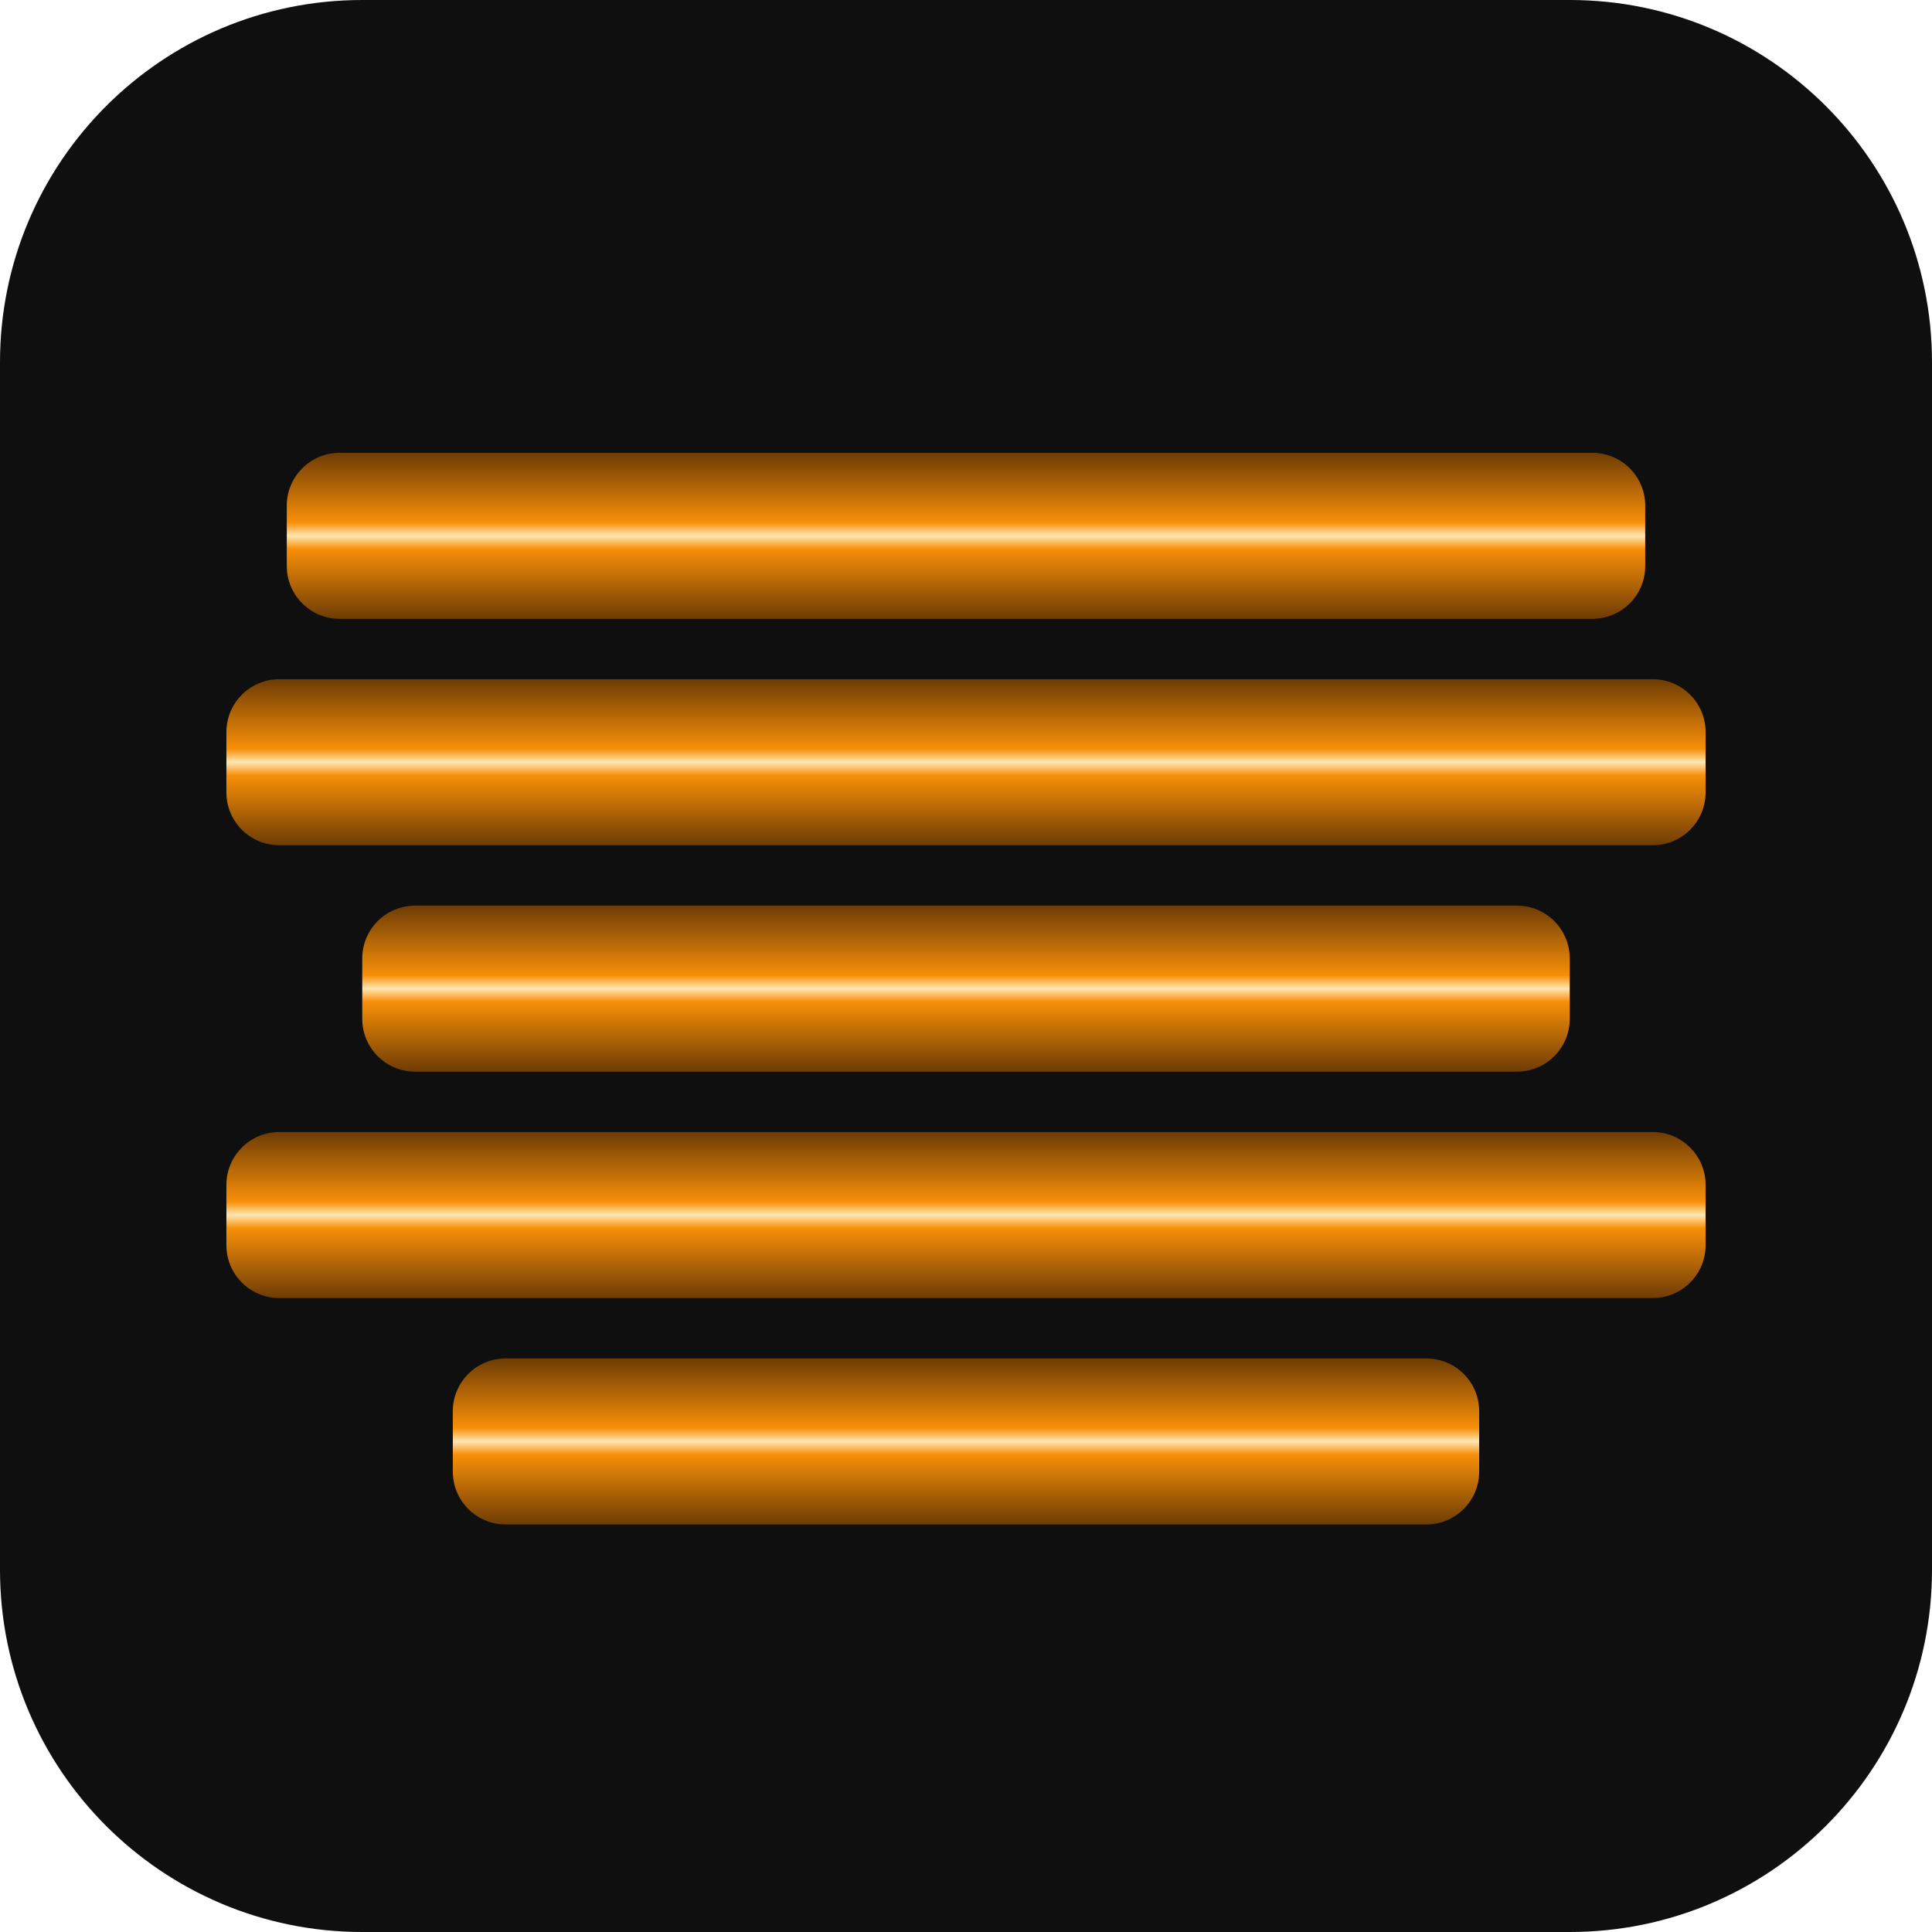
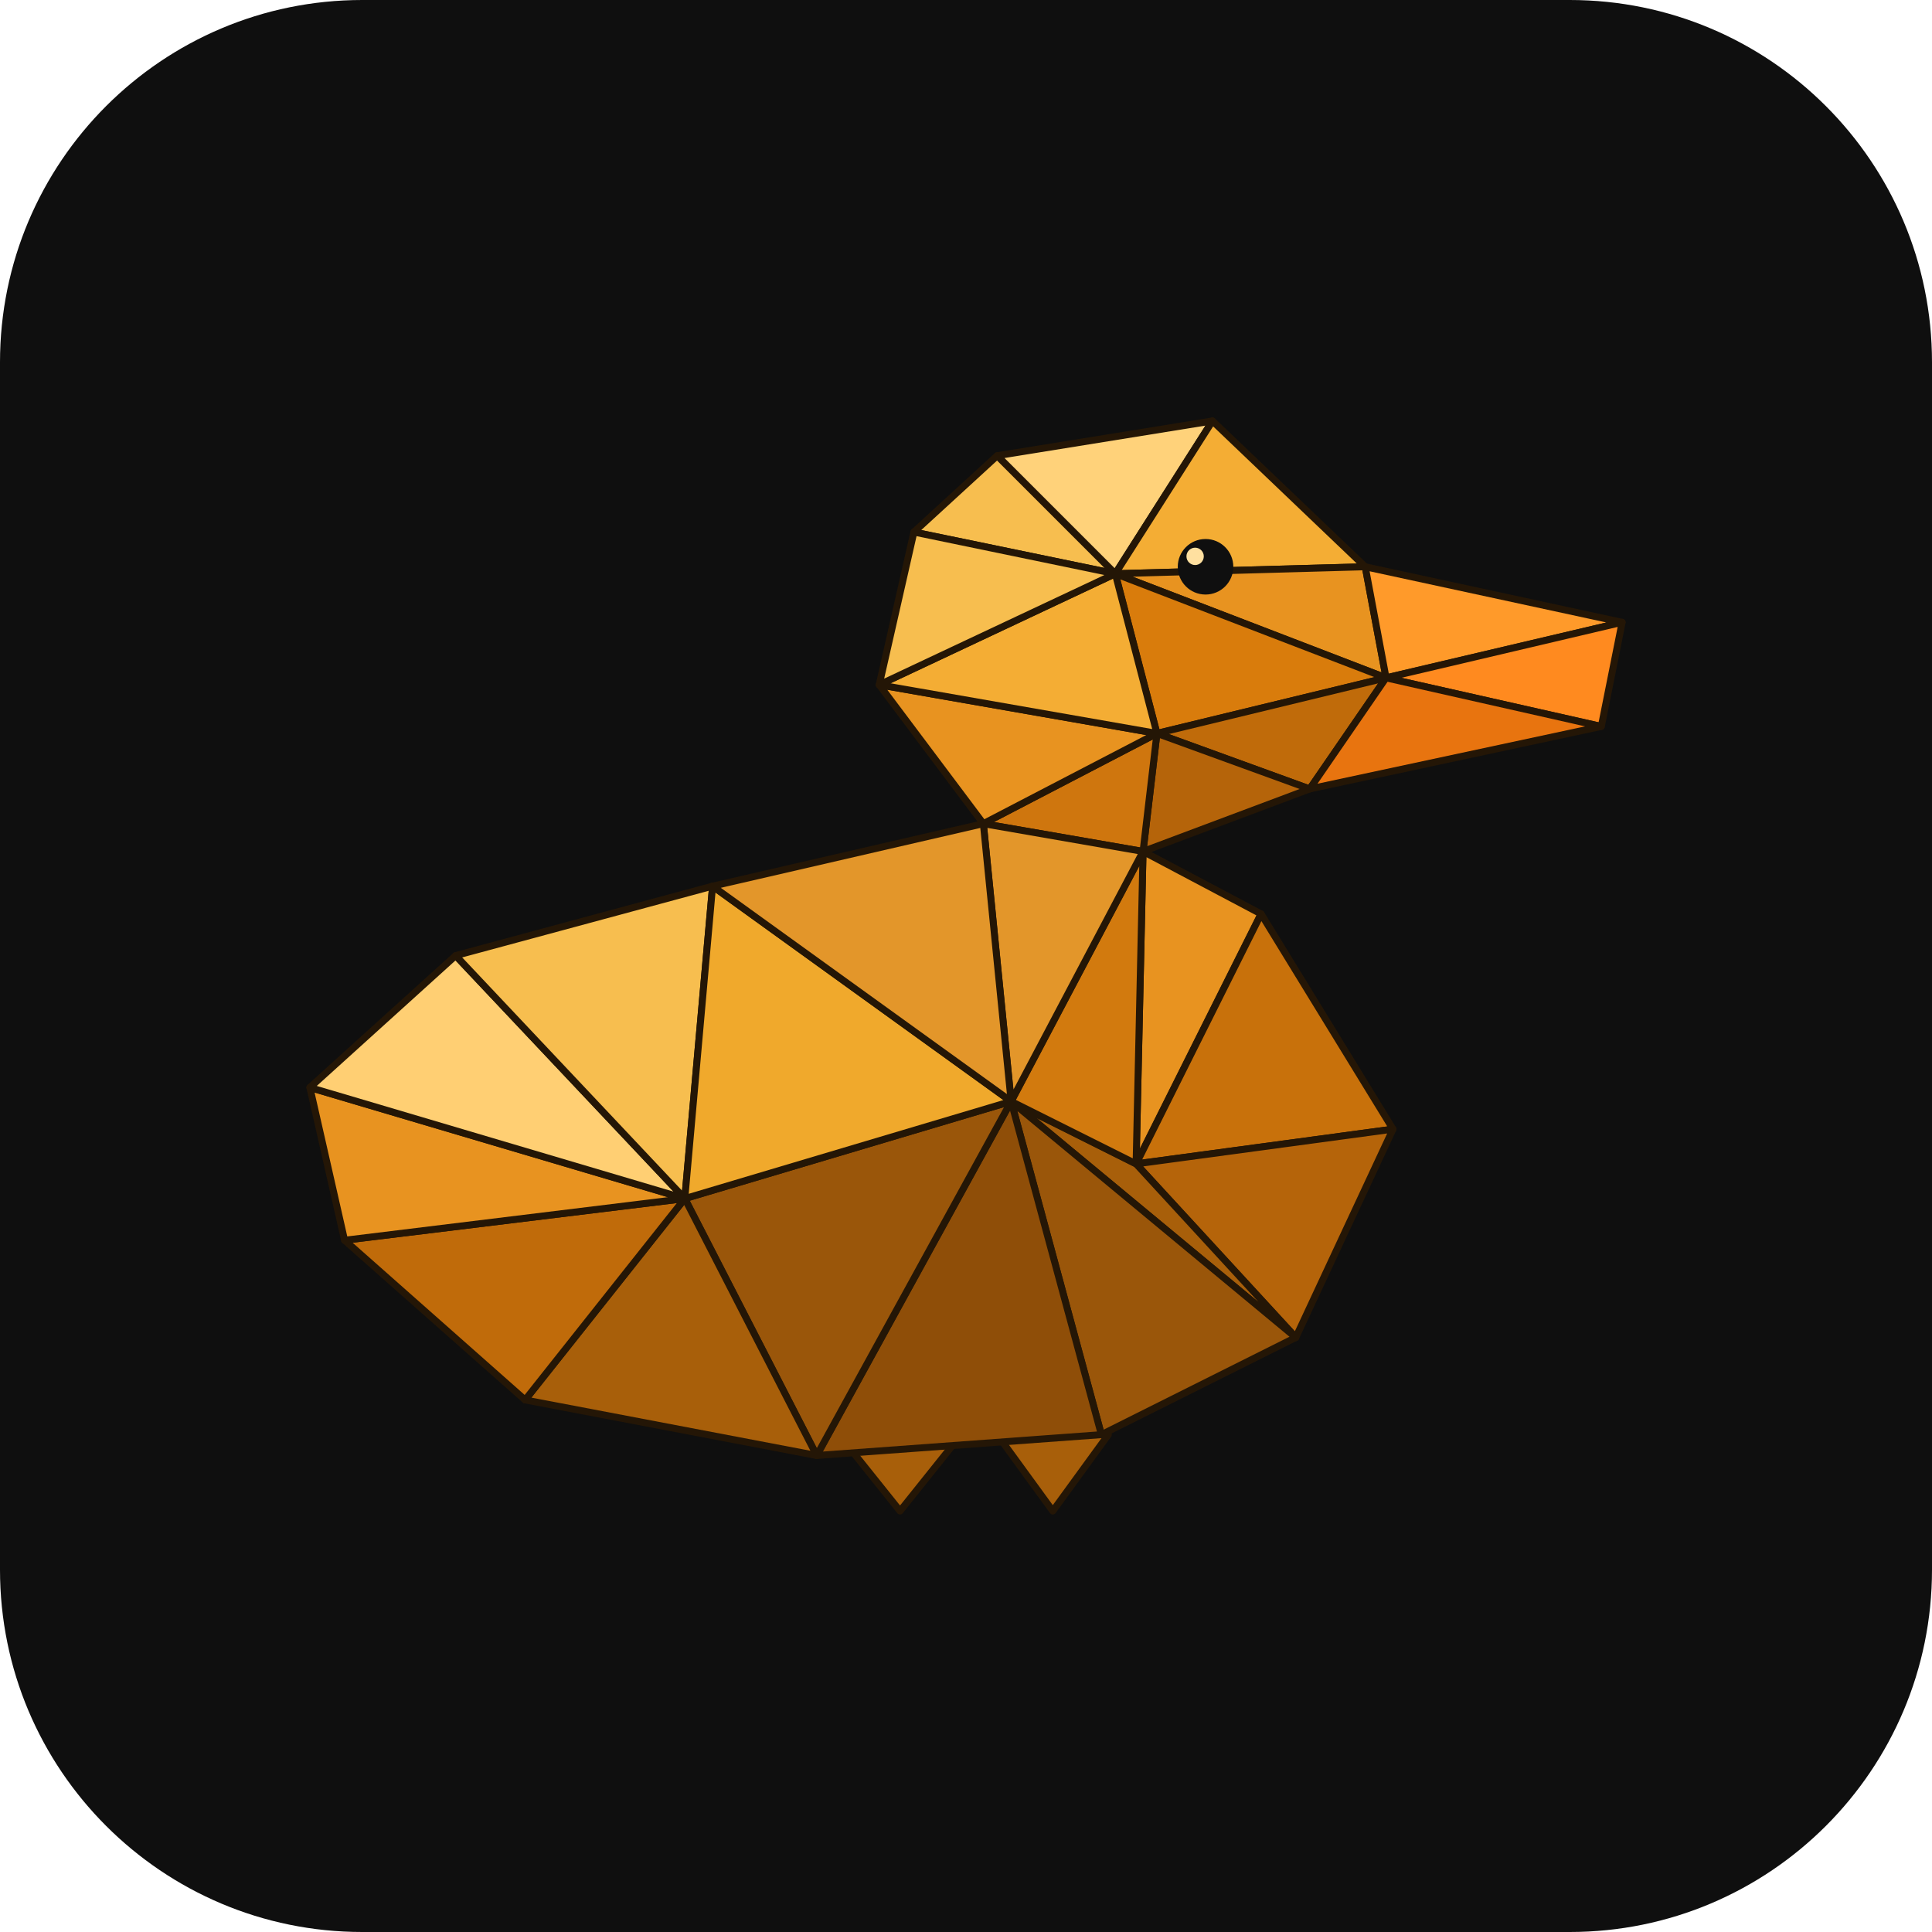
<svg xmlns="http://www.w3.org/2000/svg" viewBox="0 0 512 512">
-   <defs>
-     <linearGradient id="copper" x1="0" y1="0" x2="0" y2="1">
-       <stop offset="0" stop-color="#6e3c05" />
-       <stop offset="0.42" stop-color="#f78f08" />
-       <stop offset="0.5" stop-color="#ffe6b3" />
-       <stop offset="0.58" stop-color="#f78f08" />
-       <stop offset="1" stop-color="#6e3c05" />
-     </linearGradient>
-   </defs>
  <rect width="512" height="512" rx="96" fill="#0f0f0f" />
-   <g fill="url(#copper)">
-     <rect x="76" y="120" width="360" height="44" rx="14" />
-     <rect x="60" y="180" width="392" height="44" rx="14" />
-     <rect x="96" y="240" width="320" height="44" rx="14" />
-     <rect x="60" y="300" width="392" height="44" rx="14" />
-     <rect x="120" y="360" width="272" height="44" rx="14" />
+   <g transform="translate(256,256) scale(0.92) translate(-287,-265)">
+     <g stroke="#241606" stroke-width="2" stroke-linejoin="round">
+       <polygon points="296,400 328,400 312,422" fill="#a85f0a" />
+       <polygon points="252,402 284,402 268,422" fill="#a85f0a" />
+       <polygon points="272,140 296,118 330,152" fill="#f7be4f" />
+       <polygon points="296,118 358,108 330,152" fill="#ffd27a" />
+       <polygon points="358,108 402,150 330,152" fill="#f4ad34" />
+       <polygon points="402,150 408,182 330,152" fill="#e89320" />
+       <polygon points="408,182 330,152 342,198" fill="#d97c0c" />
+       <polygon points="408,182 386,214 342,198" fill="#c06b0a" />
+       <polygon points="386,214 338,232 342,198" fill="#b5640a" />
+       <polygon points="338,232 292,224 342,198" fill="#cf760e" />
+       <polygon points="292,224 262,184 342,198" fill="#e89320" />
+       <polygon points="262,184 342,198 330,152" fill="#f4ad34" />
+       <polygon points="262,184 330,152 272,140" fill="#f7be4f" />
+       <polygon points="402,150 476,166 408,182" fill="#ff9a2a" />
+       <polygon points="408,182 476,166 470,196" fill="#ff8a1f" />
+       <polygon points="408,182 470,196 386,214" fill="#e8740f" />
+       <polygon points="338,232 372,250 336,322" fill="#e89320" />
+       <polygon points="372,250 410,312 336,322" fill="#c8710b" />
+       <polygon points="410,312 382,372 336,322" fill="#b5640a" />
+       <polygon points="382,372 336,322 300,304" fill="#a85f0a" />
+       <polygon points="382,372 326,400 300,304" fill="#9a560a" />
+       <polygon points="338,232 336,322 300,304" fill="#d27a0e" />
+       <polygon points="292,224 338,232 300,304" fill="#e3962a" />
+       <polygon points="326,400 244,406 300,304" fill="#8f4e08" />
+       <polygon points="244,406 300,304 206,332" fill="#9a560a" />
+       <polygon points="244,406 160,390 206,332" fill="#a85f0a" />
+       <polygon points="160,390 108,344 206,332" fill="#c06b0a" />
+       <polygon points="108,344 98,300 206,332" fill="#e89320" />
+       <polygon points="98,300 140,262 206,332" fill="#ffcf73" />
+       <polygon points="140,262 214,242 206,332" fill="#f7be4f" />
+       <polygon points="214,242 206,332 300,304" fill="#f0a92c" />
+       <polygon points="214,242 300,304 292,224" fill="#e3962a" />
+     </g>
+     <circle cx="356" cy="150" r="8" fill="#0f0f0f" />
+     <circle cx="353" cy="147" r="2.5" fill="#ffe0a0" />
  </g>
</svg>
